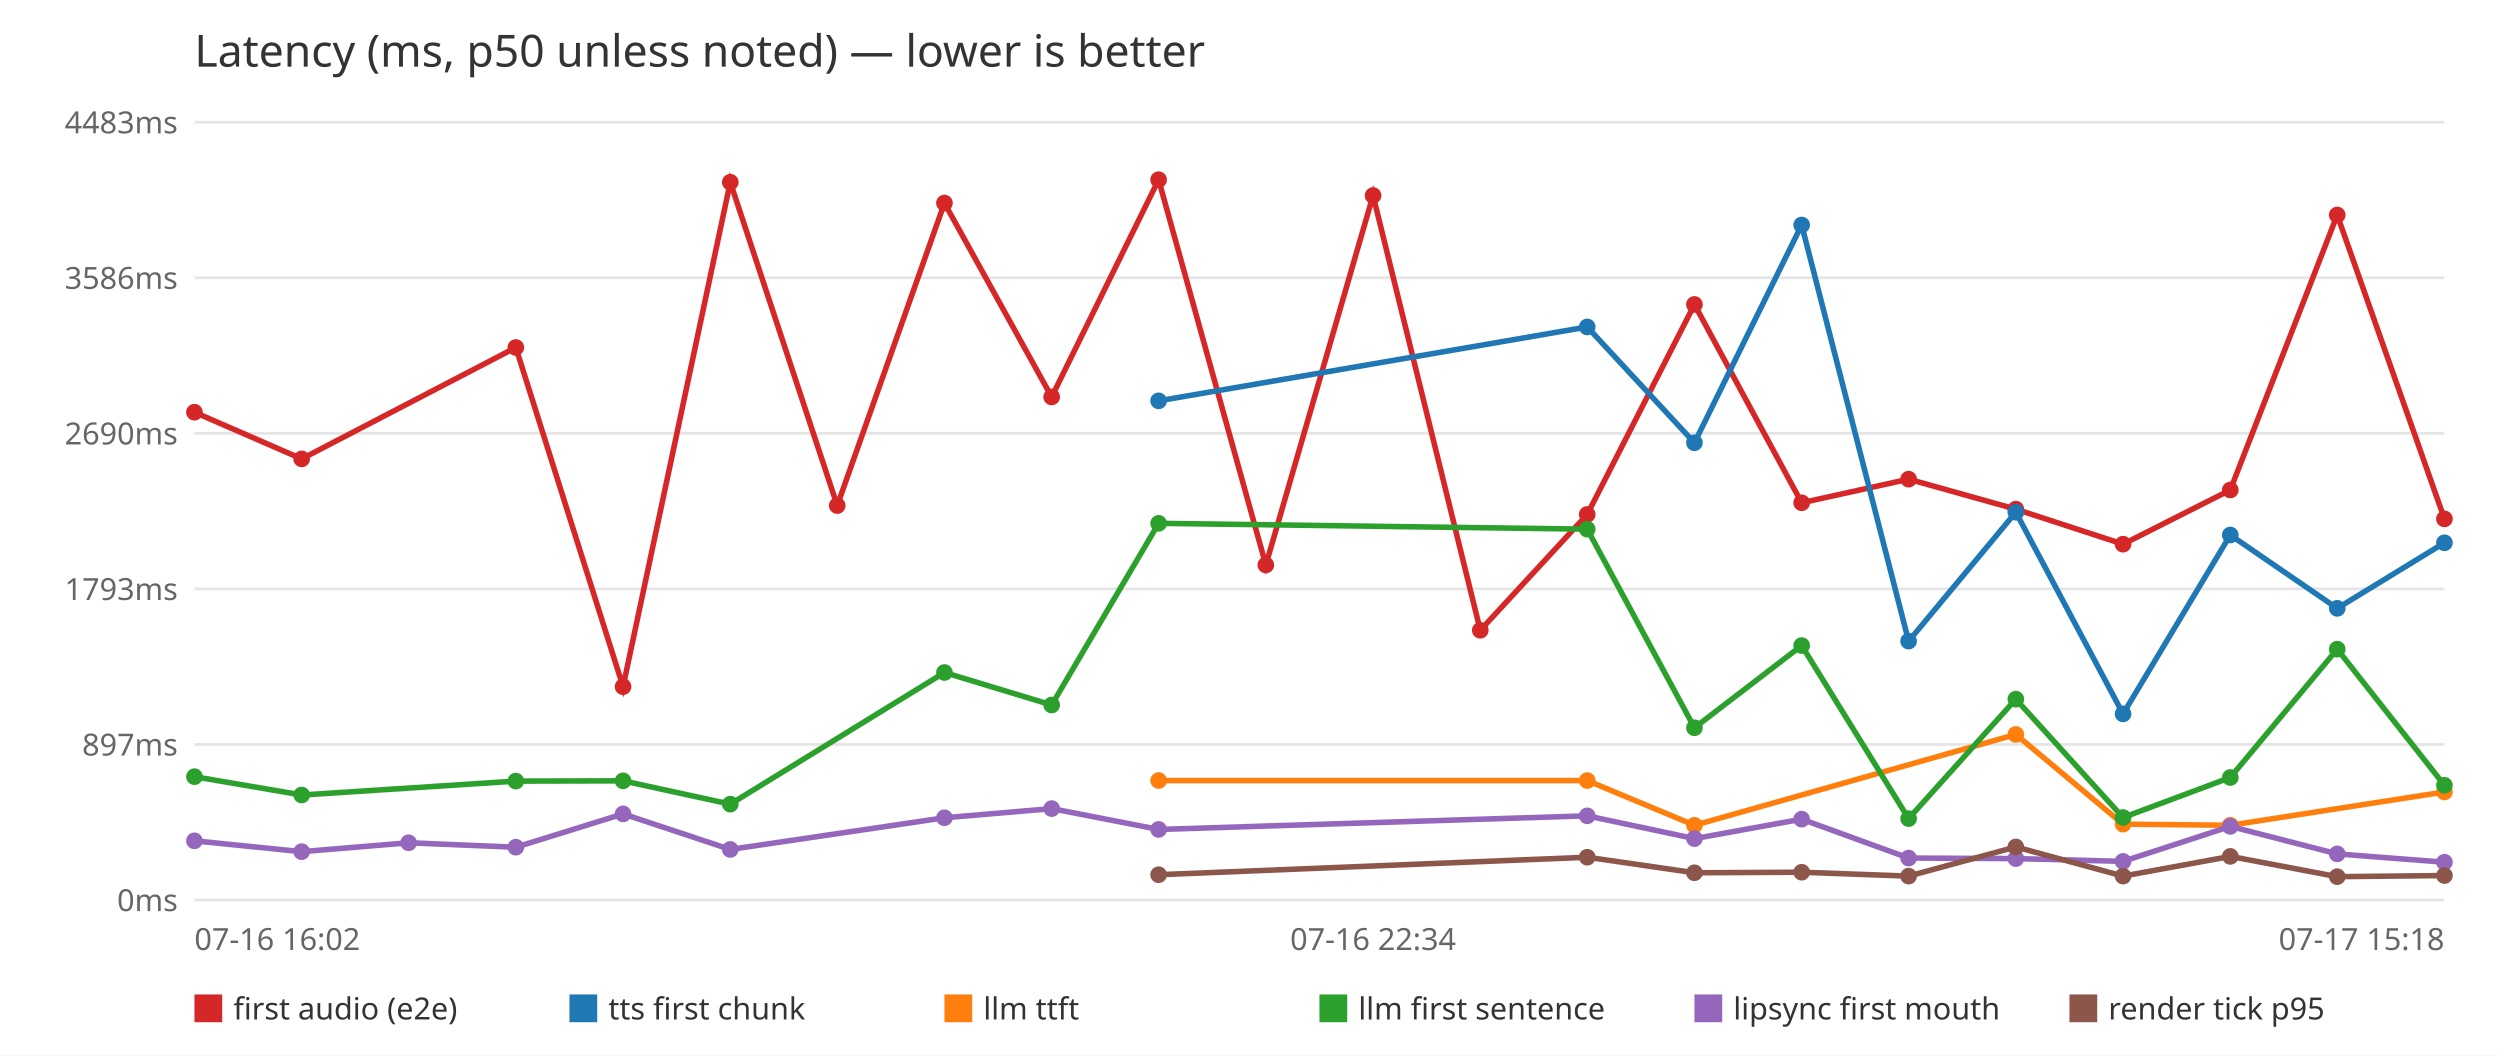
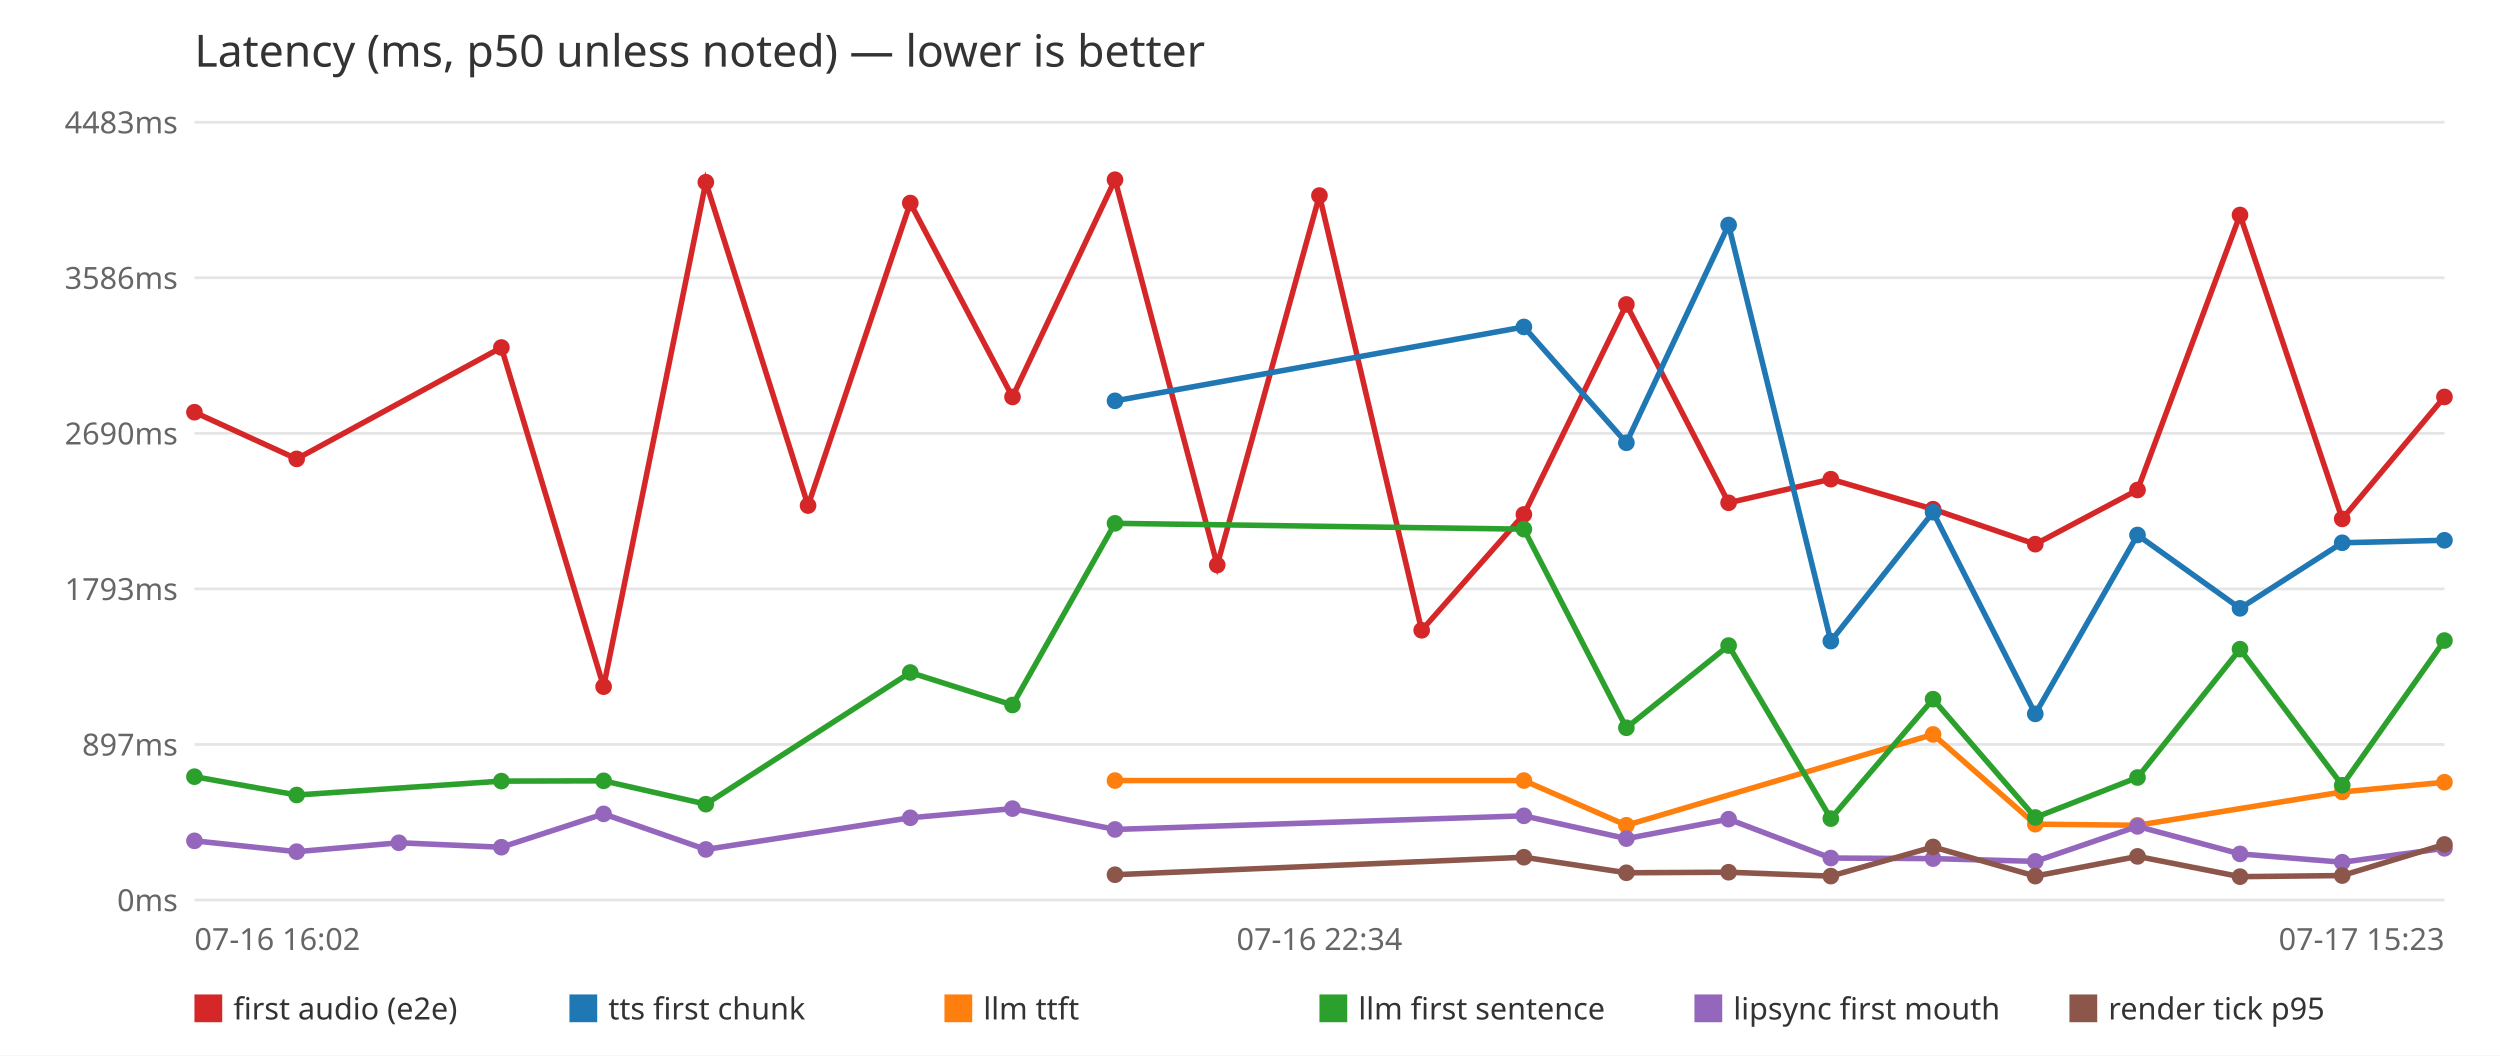
<svg xmlns="http://www.w3.org/2000/svg" width="900" height="380" viewBox="0 0 900 380" font-family="sans-serif">
  <rect width="900" height="380" fill="white" />
  <text x="70" y="24" font-size="16" fill="#333">Latency (ms, p50 unless noted) — lower is better</text>
  <line x1="70" y1="324.0" x2="880" y2="324.0" stroke="#e5e5e5" />
  <text x="64" y="328.0" font-size="11" fill="#666" text-anchor="end">0ms</text>
  <line x1="70" y1="268.0" x2="880" y2="268.0" stroke="#e5e5e5" />
  <text x="64" y="272.0" font-size="11" fill="#666" text-anchor="end">897ms</text>
  <line x1="70" y1="212.0" x2="880" y2="212.0" stroke="#e5e5e5" />
  <text x="64" y="216.0" font-size="11" fill="#666" text-anchor="end">1793ms</text>
  <line x1="70" y1="156.0" x2="880" y2="156.0" stroke="#e5e5e5" />
  <text x="64" y="160.0" font-size="11" fill="#666" text-anchor="end">2690ms</text>
  <line x1="70" y1="100.0" x2="880" y2="100.0" stroke="#e5e5e5" />
  <text x="64" y="104.0" font-size="11" fill="#666" text-anchor="end">3586ms</text>
  <line x1="70" y1="44.0" x2="880" y2="44.0" stroke="#e5e5e5" />
  <text x="64" y="48.0" font-size="11" fill="#666" text-anchor="end">4483ms</text>
  <text x="70.0" y="342" font-size="11" fill="#666" text-anchor="start">07-16 16:02</text>
-   <text x="494.3" y="342" font-size="11" fill="#666" text-anchor="middle">07-16 22:34</text>
-   <text x="880.0" y="342" font-size="11" fill="#666" text-anchor="end">07-17 15:18</text>
-   <polyline points="70.0,148.4 108.6,165.2 185.7,125.1 224.3,247.2 262.9,65.6 301.4,182.0 340.0,73.1 378.6,142.9 417.1,64.7 455.7,203.4 494.3,70.4 532.9,226.9 571.4,185.2 610.0,109.6 648.6,181.0 687.1,172.5 725.7,183.3 764.3,195.9 802.9,176.4 841.4,77.4 880.0,186.8" fill="none" stroke="#d62728" stroke-width="2" />
+   <text x="475.0" y="342" font-size="11" fill="#666" text-anchor="middle">07-16 22:34</text>
+   <text x="880.0" y="342" font-size="11" fill="#666" text-anchor="end">07-17 15:23</text>
+   <polyline points="70.0,148.4 106.8,165.2 180.5,125.1 217.3,247.2 254.1,65.6 290.9,182.0 327.7,73.1 364.5,142.9 401.4,64.7 438.2,203.4 475.0,70.4 511.8,226.9 548.6,185.2 585.5,109.6 622.3,181.0 659.1,172.5 695.9,183.3 732.7,195.9 769.5,176.4 806.4,77.4 843.2,186.8 880.0,142.9" fill="none" stroke="#d62728" stroke-width="2" />
  <circle cx="70.0" cy="148.4" r="3" fill="#d62728" />
-   <circle cx="108.6" cy="165.2" r="3" fill="#d62728" />
-   <circle cx="185.7" cy="125.1" r="3" fill="#d62728" />
-   <circle cx="224.3" cy="247.2" r="3" fill="#d62728" />
-   <circle cx="262.9" cy="65.6" r="3" fill="#d62728" />
-   <circle cx="301.4" cy="182.0" r="3" fill="#d62728" />
-   <circle cx="340.0" cy="73.1" r="3" fill="#d62728" />
-   <circle cx="378.6" cy="142.9" r="3" fill="#d62728" />
-   <circle cx="417.1" cy="64.7" r="3" fill="#d62728" />
-   <circle cx="455.7" cy="203.4" r="3" fill="#d62728" />
-   <circle cx="494.3" cy="70.4" r="3" fill="#d62728" />
-   <circle cx="532.9" cy="226.9" r="3" fill="#d62728" />
-   <circle cx="571.4" cy="185.2" r="3" fill="#d62728" />
-   <circle cx="610.0" cy="109.6" r="3" fill="#d62728" />
-   <circle cx="648.6" cy="181.0" r="3" fill="#d62728" />
-   <circle cx="687.1" cy="172.5" r="3" fill="#d62728" />
-   <circle cx="725.7" cy="183.3" r="3" fill="#d62728" />
-   <circle cx="764.3" cy="195.9" r="3" fill="#d62728" />
-   <circle cx="802.9" cy="176.4" r="3" fill="#d62728" />
-   <circle cx="841.4" cy="77.4" r="3" fill="#d62728" />
-   <circle cx="880.0" cy="186.8" r="3" fill="#d62728" />
+   <circle cx="106.8" cy="165.2" r="3" fill="#d62728" />
+   <circle cx="180.5" cy="125.1" r="3" fill="#d62728" />
+   <circle cx="217.3" cy="247.2" r="3" fill="#d62728" />
+   <circle cx="254.1" cy="65.6" r="3" fill="#d62728" />
+   <circle cx="290.9" cy="182.0" r="3" fill="#d62728" />
+   <circle cx="327.7" cy="73.1" r="3" fill="#d62728" />
+   <circle cx="364.5" cy="142.9" r="3" fill="#d62728" />
+   <circle cx="401.4" cy="64.7" r="3" fill="#d62728" />
+   <circle cx="438.2" cy="203.4" r="3" fill="#d62728" />
+   <circle cx="475.0" cy="70.4" r="3" fill="#d62728" />
+   <circle cx="511.8" cy="226.9" r="3" fill="#d62728" />
+   <circle cx="548.6" cy="185.2" r="3" fill="#d62728" />
+   <circle cx="585.5" cy="109.6" r="3" fill="#d62728" />
+   <circle cx="622.3" cy="181.0" r="3" fill="#d62728" />
+   <circle cx="659.1" cy="172.5" r="3" fill="#d62728" />
+   <circle cx="695.9" cy="183.3" r="3" fill="#d62728" />
+   <circle cx="732.7" cy="195.9" r="3" fill="#d62728" />
+   <circle cx="769.5" cy="176.4" r="3" fill="#d62728" />
+   <circle cx="806.4" cy="77.4" r="3" fill="#d62728" />
+   <circle cx="843.2" cy="186.8" r="3" fill="#d62728" />
+   <circle cx="880.0" cy="142.9" r="3" fill="#d62728" />
  <rect x="70.0" y="358" width="10" height="10" fill="#d62728" />
  <text x="84.0" y="367" font-size="11" fill="#333">first audio (e2e)</text>
-   <polyline points="417.1,144.3 571.4,117.7 610.0,159.4 648.6,81.0 687.1,230.8 725.7,184.4 764.3,257.0 802.9,192.6 841.4,219.0 880.0,195.4" fill="none" stroke="#1f77b4" stroke-width="2" />
-   <circle cx="417.1" cy="144.3" r="3" fill="#1f77b4" />
-   <circle cx="571.4" cy="117.7" r="3" fill="#1f77b4" />
-   <circle cx="610.0" cy="159.4" r="3" fill="#1f77b4" />
-   <circle cx="648.6" cy="81.0" r="3" fill="#1f77b4" />
-   <circle cx="687.1" cy="230.8" r="3" fill="#1f77b4" />
-   <circle cx="725.7" cy="184.4" r="3" fill="#1f77b4" />
-   <circle cx="764.3" cy="257.0" r="3" fill="#1f77b4" />
-   <circle cx="802.9" cy="192.6" r="3" fill="#1f77b4" />
-   <circle cx="841.4" cy="219.0" r="3" fill="#1f77b4" />
-   <circle cx="880.0" cy="195.4" r="3" fill="#1f77b4" />
+   <polyline points="401.4,144.3 548.6,117.7 585.5,159.4 622.3,81.0 659.1,230.8 695.9,184.4 732.7,257.0 769.5,192.6 806.4,219.0 843.2,195.4 880.0,194.5" fill="none" stroke="#1f77b4" stroke-width="2" />
+   <circle cx="401.4" cy="144.3" r="3" fill="#1f77b4" />
+   <circle cx="548.6" cy="117.7" r="3" fill="#1f77b4" />
+   <circle cx="585.5" cy="159.4" r="3" fill="#1f77b4" />
+   <circle cx="622.3" cy="81.0" r="3" fill="#1f77b4" />
+   <circle cx="659.1" cy="230.8" r="3" fill="#1f77b4" />
+   <circle cx="695.9" cy="184.4" r="3" fill="#1f77b4" />
+   <circle cx="732.7" cy="257.0" r="3" fill="#1f77b4" />
+   <circle cx="769.5" cy="192.6" r="3" fill="#1f77b4" />
+   <circle cx="806.4" cy="219.0" r="3" fill="#1f77b4" />
+   <circle cx="843.2" cy="195.4" r="3" fill="#1f77b4" />
+   <circle cx="880.0" cy="194.5" r="3" fill="#1f77b4" />
  <rect x="205.0" y="358" width="10" height="10" fill="#1f77b4" />
  <text x="219.0" y="367" font-size="11" fill="#333">tts first chunk</text>
-   <polyline points="417.1,281.0 571.4,281.0 610.0,297.1 725.7,264.4 764.3,296.7 802.9,297.1 880.0,285.1" fill="none" stroke="#ff7f0e" stroke-width="2" />
-   <circle cx="417.1" cy="281.0" r="3" fill="#ff7f0e" />
-   <circle cx="571.4" cy="281.0" r="3" fill="#ff7f0e" />
-   <circle cx="610.0" cy="297.1" r="3" fill="#ff7f0e" />
-   <circle cx="725.7" cy="264.4" r="3" fill="#ff7f0e" />
-   <circle cx="764.3" cy="296.7" r="3" fill="#ff7f0e" />
-   <circle cx="802.9" cy="297.1" r="3" fill="#ff7f0e" />
-   <circle cx="880.0" cy="285.1" r="3" fill="#ff7f0e" />
+   <polyline points="401.4,281.0 548.6,281.0 585.5,297.1 695.9,264.4 732.7,296.7 769.5,297.1 843.2,285.1 880.0,281.6" fill="none" stroke="#ff7f0e" stroke-width="2" />
+   <circle cx="401.4" cy="281.0" r="3" fill="#ff7f0e" />
+   <circle cx="548.6" cy="281.0" r="3" fill="#ff7f0e" />
+   <circle cx="585.5" cy="297.1" r="3" fill="#ff7f0e" />
+   <circle cx="695.9" cy="264.4" r="3" fill="#ff7f0e" />
+   <circle cx="732.7" cy="296.7" r="3" fill="#ff7f0e" />
+   <circle cx="769.5" cy="297.1" r="3" fill="#ff7f0e" />
+   <circle cx="843.2" cy="285.1" r="3" fill="#ff7f0e" />
+   <circle cx="880.0" cy="281.6" r="3" fill="#ff7f0e" />
  <rect x="340.0" y="358" width="10" height="10" fill="#ff7f0e" />
  <text x="354.0" y="367" font-size="11" fill="#333">llm ttft</text>
-   <polyline points="70.0,279.6 108.6,286.2 185.7,281.2 224.3,281.1 262.9,289.5 340.0,242.1 378.6,253.8 417.1,188.4 571.4,190.5 610.0,262.0 648.6,232.4 687.1,294.7 725.7,251.7 764.3,294.3 802.9,279.9 841.4,233.7 880.0,282.7" fill="none" stroke="#2ca02c" stroke-width="2" />
+   <polyline points="70.0,279.6 106.8,286.2 180.5,281.2 217.3,281.1 254.1,289.5 327.7,242.1 364.5,253.8 401.4,188.4 548.6,190.5 585.5,262.0 622.3,232.4 659.1,294.7 695.9,251.7 732.7,294.3 769.5,279.9 806.4,233.7 843.2,282.7 880.0,230.6" fill="none" stroke="#2ca02c" stroke-width="2" />
  <circle cx="70.0" cy="279.6" r="3" fill="#2ca02c" />
-   <circle cx="108.6" cy="286.2" r="3" fill="#2ca02c" />
-   <circle cx="185.7" cy="281.2" r="3" fill="#2ca02c" />
-   <circle cx="224.3" cy="281.1" r="3" fill="#2ca02c" />
-   <circle cx="262.9" cy="289.5" r="3" fill="#2ca02c" />
-   <circle cx="340.0" cy="242.1" r="3" fill="#2ca02c" />
-   <circle cx="378.6" cy="253.8" r="3" fill="#2ca02c" />
-   <circle cx="417.1" cy="188.4" r="3" fill="#2ca02c" />
-   <circle cx="571.4" cy="190.5" r="3" fill="#2ca02c" />
-   <circle cx="610.0" cy="262.0" r="3" fill="#2ca02c" />
-   <circle cx="648.6" cy="232.4" r="3" fill="#2ca02c" />
-   <circle cx="687.1" cy="294.7" r="3" fill="#2ca02c" />
-   <circle cx="725.7" cy="251.7" r="3" fill="#2ca02c" />
-   <circle cx="764.3" cy="294.3" r="3" fill="#2ca02c" />
-   <circle cx="802.9" cy="279.9" r="3" fill="#2ca02c" />
-   <circle cx="841.4" cy="233.7" r="3" fill="#2ca02c" />
-   <circle cx="880.0" cy="282.7" r="3" fill="#2ca02c" />
+   <circle cx="106.8" cy="286.2" r="3" fill="#2ca02c" />
+   <circle cx="180.5" cy="281.2" r="3" fill="#2ca02c" />
+   <circle cx="217.3" cy="281.1" r="3" fill="#2ca02c" />
+   <circle cx="254.1" cy="289.5" r="3" fill="#2ca02c" />
+   <circle cx="327.7" cy="242.1" r="3" fill="#2ca02c" />
+   <circle cx="364.5" cy="253.8" r="3" fill="#2ca02c" />
+   <circle cx="401.4" cy="188.4" r="3" fill="#2ca02c" />
+   <circle cx="548.6" cy="190.5" r="3" fill="#2ca02c" />
+   <circle cx="585.5" cy="262.0" r="3" fill="#2ca02c" />
+   <circle cx="622.3" cy="232.4" r="3" fill="#2ca02c" />
+   <circle cx="659.1" cy="294.7" r="3" fill="#2ca02c" />
+   <circle cx="695.9" cy="251.7" r="3" fill="#2ca02c" />
+   <circle cx="732.7" cy="294.3" r="3" fill="#2ca02c" />
+   <circle cx="769.5" cy="279.9" r="3" fill="#2ca02c" />
+   <circle cx="806.4" cy="233.7" r="3" fill="#2ca02c" />
+   <circle cx="843.2" cy="282.7" r="3" fill="#2ca02c" />
+   <circle cx="880.0" cy="230.6" r="3" fill="#2ca02c" />
  <rect x="475.0" y="358" width="10" height="10" fill="#2ca02c" />
  <text x="489.0" y="367" font-size="11" fill="#333">llm first sentence</text>
-   <polyline points="70.0,302.7 108.6,306.6 147.1,303.4 185.7,305.0 224.3,293.0 262.9,305.8 340.0,294.4 378.6,291.1 417.1,298.6 571.4,293.7 610.0,301.9 648.6,294.9 687.1,308.9 725.7,309.1 764.3,310.1 802.9,297.5 841.4,307.4 880.0,310.4" fill="none" stroke="#9467bd" stroke-width="2" />
+   <polyline points="70.0,302.7 106.8,306.6 143.6,303.4 180.5,305.0 217.3,293.0 254.1,305.8 327.7,294.4 364.5,291.1 401.4,298.6 548.6,293.7 585.5,301.9 622.3,294.9 659.1,308.9 695.9,309.1 732.7,310.1 769.5,297.5 806.4,307.4 843.2,310.4 880.0,305.4" fill="none" stroke="#9467bd" stroke-width="2" />
  <circle cx="70.0" cy="302.7" r="3" fill="#9467bd" />
-   <circle cx="108.6" cy="306.6" r="3" fill="#9467bd" />
-   <circle cx="147.1" cy="303.4" r="3" fill="#9467bd" />
-   <circle cx="185.7" cy="305.0" r="3" fill="#9467bd" />
-   <circle cx="224.3" cy="293.0" r="3" fill="#9467bd" />
-   <circle cx="262.9" cy="305.8" r="3" fill="#9467bd" />
-   <circle cx="340.0" cy="294.4" r="3" fill="#9467bd" />
-   <circle cx="378.6" cy="291.1" r="3" fill="#9467bd" />
-   <circle cx="417.1" cy="298.6" r="3" fill="#9467bd" />
-   <circle cx="571.4" cy="293.7" r="3" fill="#9467bd" />
-   <circle cx="610.0" cy="301.9" r="3" fill="#9467bd" />
-   <circle cx="648.6" cy="294.9" r="3" fill="#9467bd" />
-   <circle cx="687.1" cy="308.9" r="3" fill="#9467bd" />
-   <circle cx="725.7" cy="309.1" r="3" fill="#9467bd" />
-   <circle cx="764.3" cy="310.1" r="3" fill="#9467bd" />
-   <circle cx="802.9" cy="297.5" r="3" fill="#9467bd" />
-   <circle cx="841.4" cy="307.4" r="3" fill="#9467bd" />
-   <circle cx="880.0" cy="310.4" r="3" fill="#9467bd" />
+   <circle cx="106.8" cy="306.6" r="3" fill="#9467bd" />
+   <circle cx="143.6" cy="303.4" r="3" fill="#9467bd" />
+   <circle cx="180.5" cy="305.0" r="3" fill="#9467bd" />
+   <circle cx="217.3" cy="293.0" r="3" fill="#9467bd" />
+   <circle cx="254.1" cy="305.8" r="3" fill="#9467bd" />
+   <circle cx="327.7" cy="294.4" r="3" fill="#9467bd" />
+   <circle cx="364.5" cy="291.1" r="3" fill="#9467bd" />
+   <circle cx="401.4" cy="298.6" r="3" fill="#9467bd" />
+   <circle cx="548.6" cy="293.7" r="3" fill="#9467bd" />
+   <circle cx="585.5" cy="301.9" r="3" fill="#9467bd" />
+   <circle cx="622.3" cy="294.9" r="3" fill="#9467bd" />
+   <circle cx="659.1" cy="308.9" r="3" fill="#9467bd" />
+   <circle cx="695.9" cy="309.1" r="3" fill="#9467bd" />
+   <circle cx="732.7" cy="310.1" r="3" fill="#9467bd" />
+   <circle cx="769.5" cy="297.5" r="3" fill="#9467bd" />
+   <circle cx="806.4" cy="307.4" r="3" fill="#9467bd" />
+   <circle cx="843.2" cy="310.4" r="3" fill="#9467bd" />
+   <circle cx="880.0" cy="305.4" r="3" fill="#9467bd" />
  <rect x="610.0" y="358" width="10" height="10" fill="#9467bd" />
  <text x="624.0" y="367" font-size="11" fill="#333">lipsync first mouth</text>
-   <polyline points="417.1,314.9 571.4,308.6 610.0,314.2 648.6,314.0 687.1,315.4 725.7,304.9 764.3,315.4 802.9,308.3 841.4,315.6 880.0,315.2" fill="none" stroke="#8c564b" stroke-width="2" />
-   <circle cx="417.1" cy="314.9" r="3" fill="#8c564b" />
-   <circle cx="571.4" cy="308.6" r="3" fill="#8c564b" />
-   <circle cx="610.0" cy="314.2" r="3" fill="#8c564b" />
-   <circle cx="648.6" cy="314.0" r="3" fill="#8c564b" />
-   <circle cx="687.1" cy="315.4" r="3" fill="#8c564b" />
-   <circle cx="725.7" cy="304.9" r="3" fill="#8c564b" />
-   <circle cx="764.3" cy="315.4" r="3" fill="#8c564b" />
-   <circle cx="802.9" cy="308.3" r="3" fill="#8c564b" />
-   <circle cx="841.4" cy="315.6" r="3" fill="#8c564b" />
-   <circle cx="880.0" cy="315.2" r="3" fill="#8c564b" />
+   <polyline points="401.4,314.9 548.6,308.6 585.5,314.2 622.3,314.0 659.1,315.4 695.9,304.9 732.7,315.4 769.5,308.3 806.4,315.6 843.2,315.2 880.0,304.0" fill="none" stroke="#8c564b" stroke-width="2" />
+   <circle cx="401.4" cy="314.9" r="3" fill="#8c564b" />
+   <circle cx="548.6" cy="308.6" r="3" fill="#8c564b" />
+   <circle cx="585.5" cy="314.2" r="3" fill="#8c564b" />
+   <circle cx="622.3" cy="314.0" r="3" fill="#8c564b" />
+   <circle cx="659.1" cy="315.4" r="3" fill="#8c564b" />
+   <circle cx="695.9" cy="304.9" r="3" fill="#8c564b" />
+   <circle cx="732.7" cy="315.4" r="3" fill="#8c564b" />
+   <circle cx="769.5" cy="308.3" r="3" fill="#8c564b" />
+   <circle cx="806.4" cy="315.6" r="3" fill="#8c564b" />
+   <circle cx="843.2" cy="315.2" r="3" fill="#8c564b" />
+   <circle cx="880.0" cy="304.0" r="3" fill="#8c564b" />
  <rect x="745.0" y="358" width="10" height="10" fill="#8c564b" />
  <text x="759.0" y="367" font-size="11" fill="#333">render tick p95</text>
</svg>
